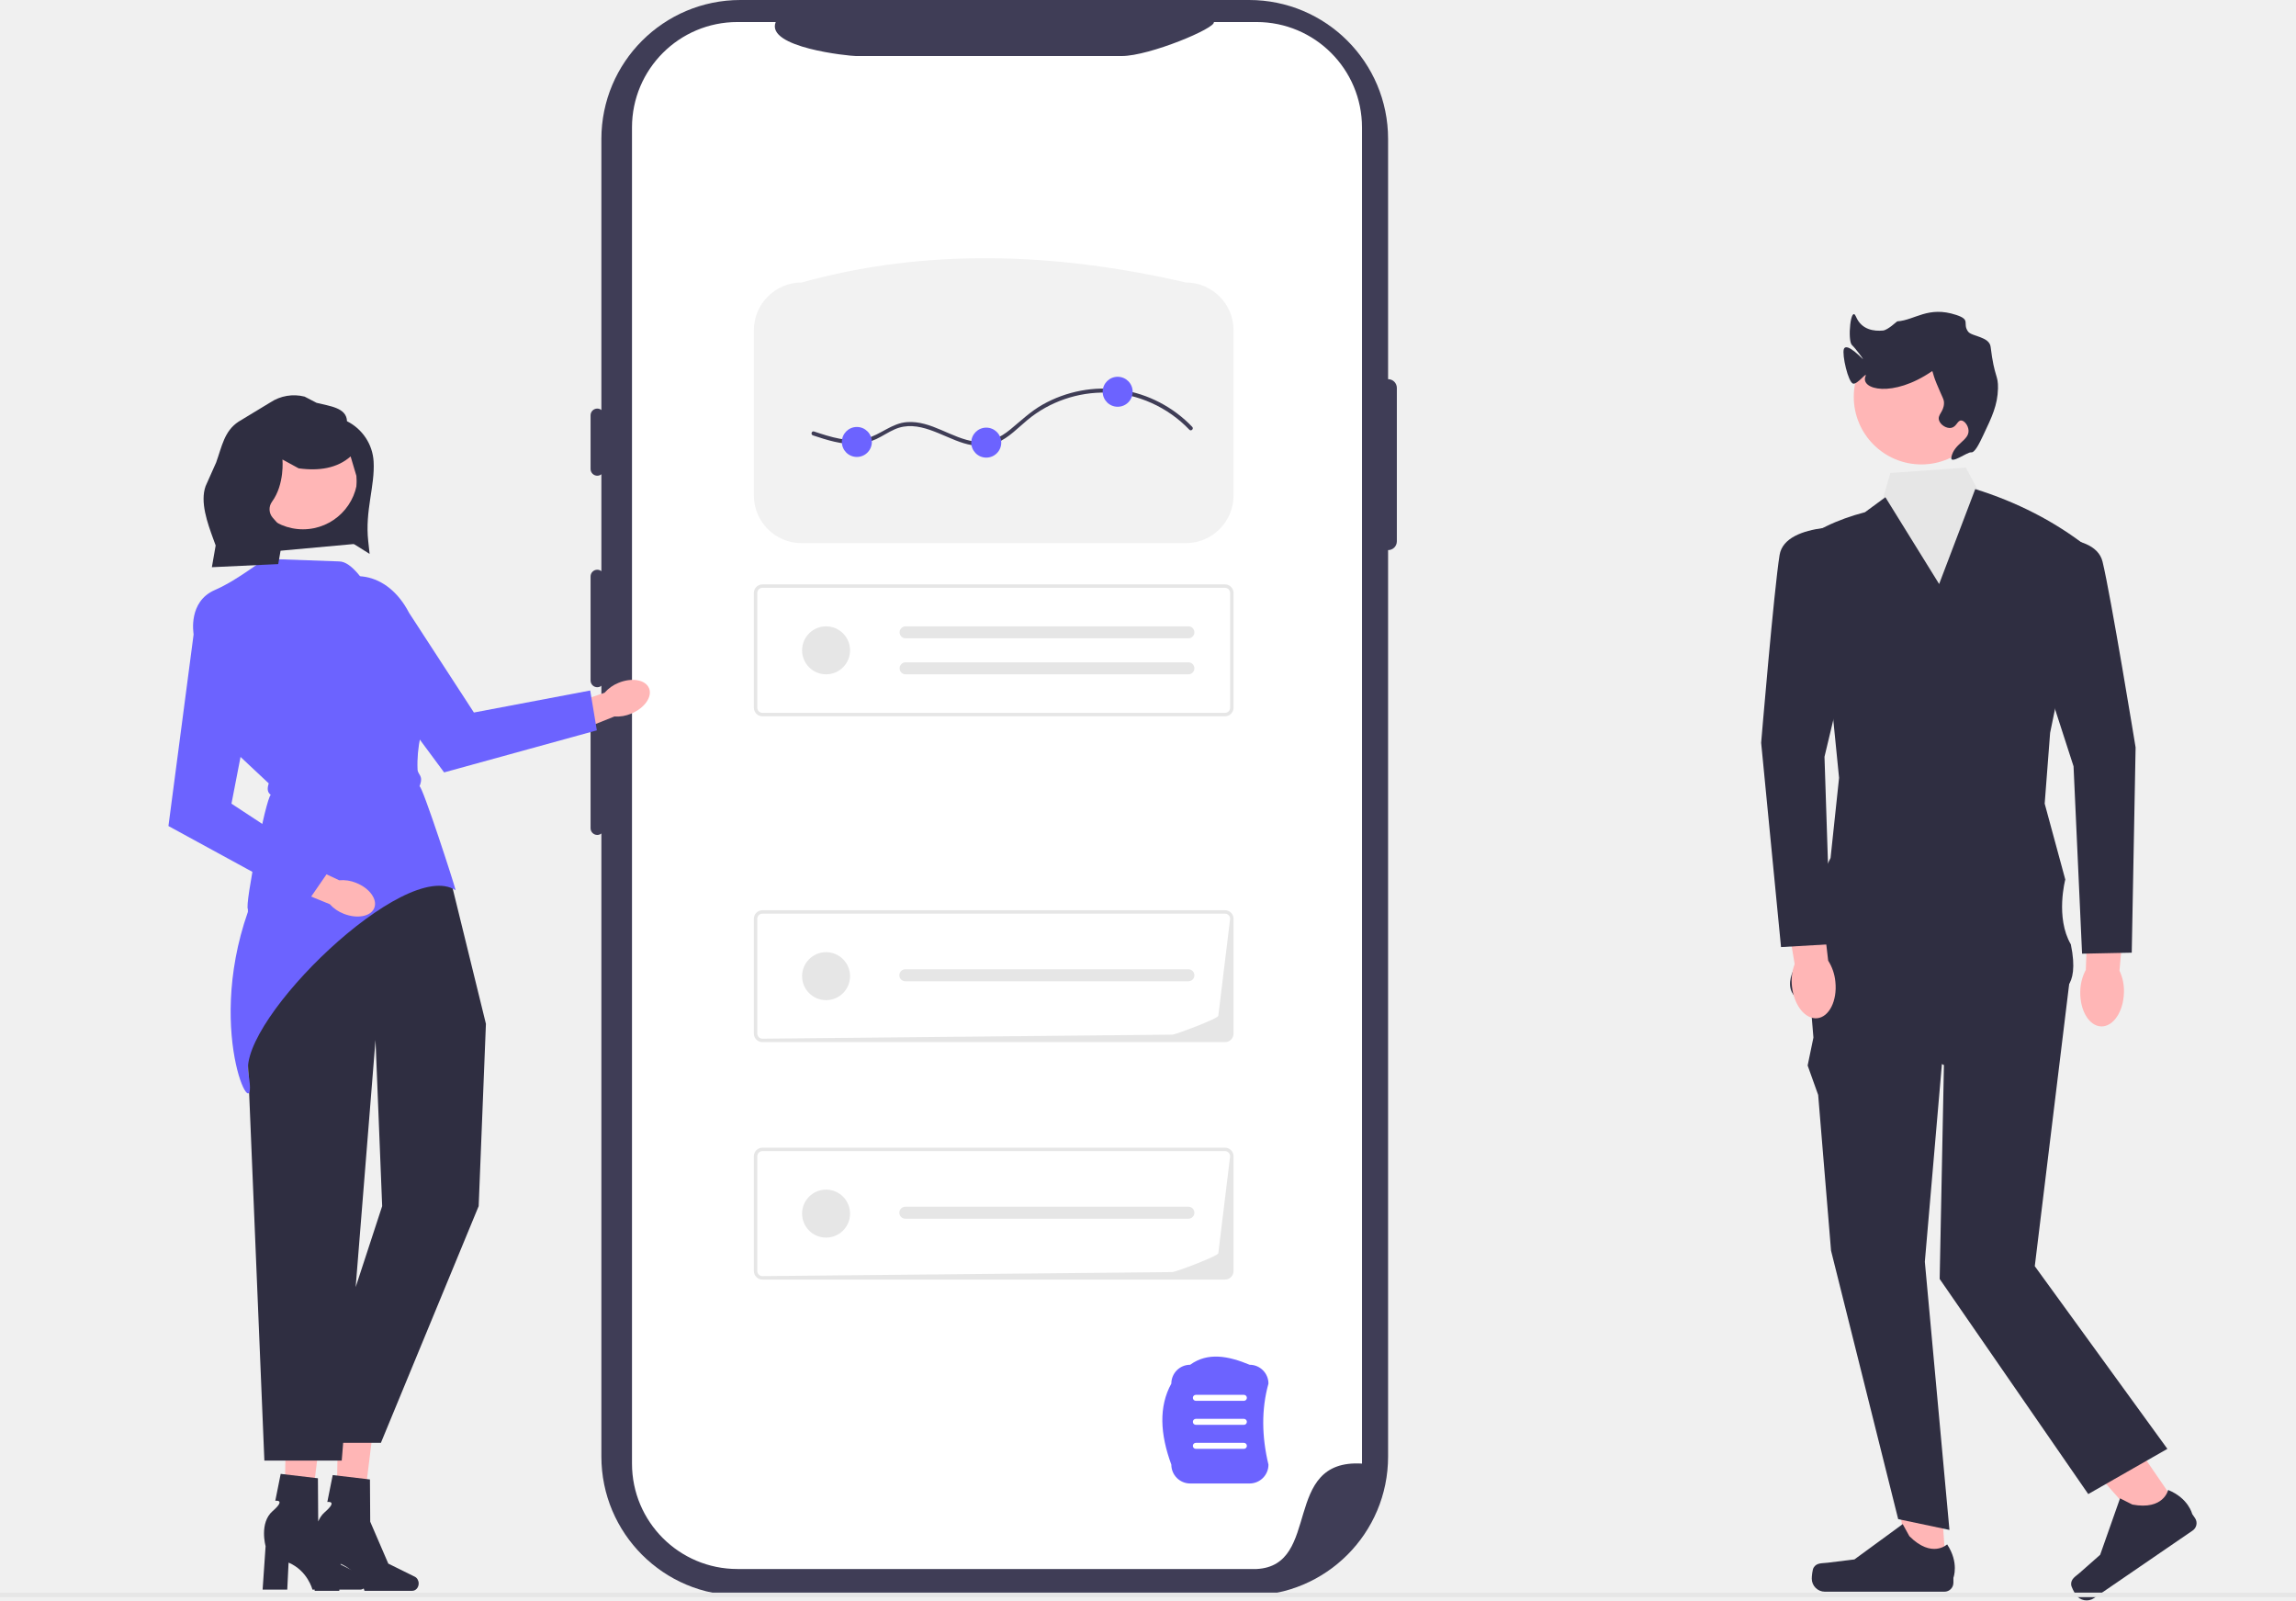
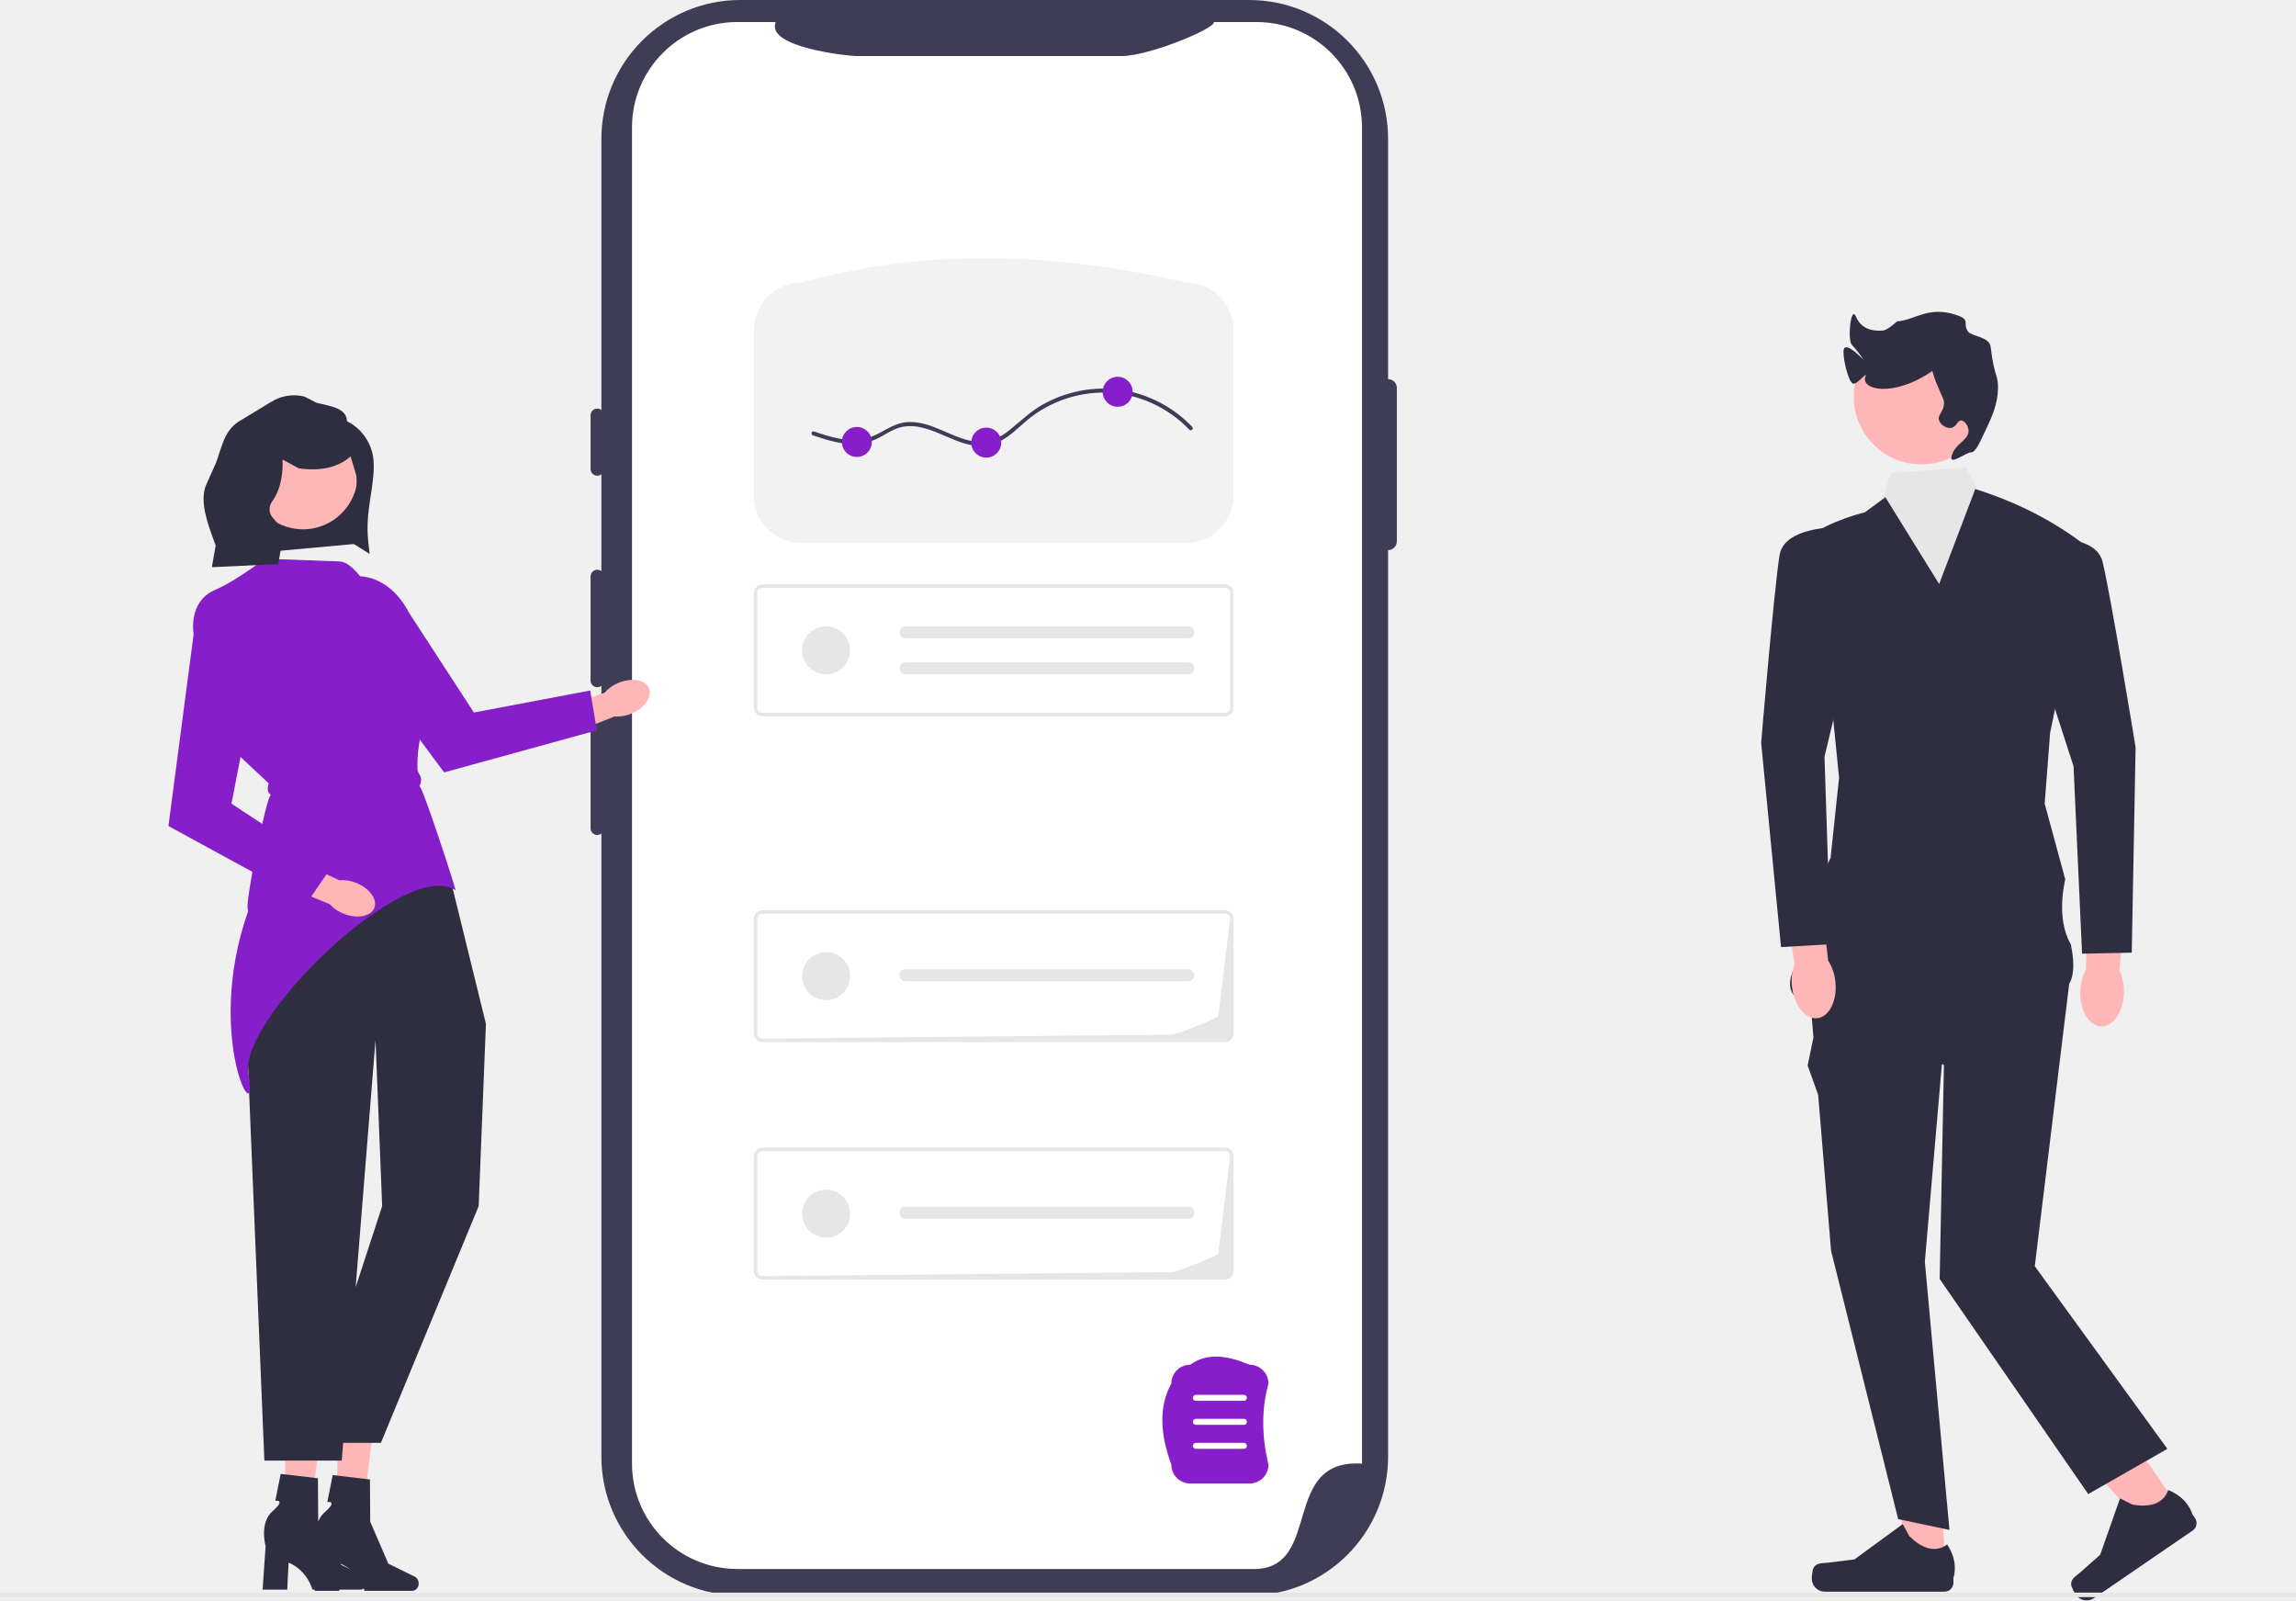
- <svg xmlns="http://www.w3.org/2000/svg" width="851.034" height="593.126" viewBox="0 0 851.034 593.126" role="img" artist="Katerina Limpitsouni" source="https://undraw.co/">
+ <svg xmlns="http://www.w3.org/2000/svg" width="851.034px" height="593.126px" viewBox="0 0 851.034 593.126" role="img" artist="Katerina Limpitsouni" source="https://undraw.co/" transform="rotate(0) scale(1, 1)">
  <g>
    <polygon points="106.029 527.613 119.193 527.924 114.22 567.999 105.3 567.789 106.029 527.613" fill="#ffb6b6" />
    <path d="M135.904,586.399l-0-0c0-1.088-.566-2.072-1.44-2.504l-9.824-4.853-6.698-15.535-.101-15.651-13.802-1.623-1.996,9.97s4.11-.613-.964,3.792c-5.074,4.405-2.631,13.024-2.631,13.024l-1.107,16.109h9.134l.49-10.018c7.104,3.014,8.846,10.018,8.846,10.018h17.706c1.319,0,2.389-1.222,2.389-2.729h0l0-0Z" fill="#2f2e41" />
  </g>
  <g>
    <polygon points="125.311 528.054 138.475 528.365 133.503 568.44 124.583 568.23 125.311 528.054" fill="#ffb6b6" />
    <path d="M155.187,586.84l-0-0c0-1.088-.566-2.072-1.44-2.504l-9.824-4.853-6.698-15.535-.101-15.651-13.802-1.623-1.996,9.97s4.11-.613-.964,3.792c-5.074,4.405-2.631,13.024-2.631,13.024l-1.107,16.109h9.134l.49-10.018c7.104,3.014,8.846,10.018,8.846,10.018h17.706c1.319,0,2.389-1.222,2.389-2.729h0l0-0Z" fill="#2f2e41" />
  </g>
  <path d="M110.215,292.991h0l-14.923,35.633c-4.975,11.878-6.551,24.905-4.553,37.626l7.253,175.054h28.677l12.517-155.886,2.47,61.577-28.708,87.732h28.235l36.242-87.733,2.687-67.555-12.876-52.422-57.02-34.028h0Z" fill="#2f2e41" />
  <g>
    <path id="b-541" d="M514.509,140.519h0V51.514C514.509,23.063,491.446,0,462.996,0h-188.574c-28.45-0-51.514,23.063-51.514,51.513v488.291c0,28.45,23.063,51.514,51.514,51.514h188.573c28.45,0,51.514-23.063,51.514-51.514V203.875h0c1.792,0,3.245-1.453,3.245-3.245l.002-56.866c0-1.792-1.453-3.245-3.245-3.245l-0,0Z" fill="#3f3d56" />
-     <path id="c-542" d="M504.836,47.23v495.189c-30.105-1.849-14.792,37.818-39.056,39.064h-192.443c-21.579,.003-39.075-17.486-39.082-39.064V47.23c.006-21.578,17.502-39.066,39.08-39.064h14.192c-3.865,9.505,27.328,12.597,29.719,12.6h98.559c10.26-.013,35.014-10.385,34.113-12.6h15.854c21.57,.004,39.056,17.486,39.064,39.056l0,.007h-0Z" fill="#fff" />
+     <path id="c-542" d="M504.836,47.23v495.189c-30.105-1.849-14.792,37.818-39.056,39.064h-192.443c-21.579,.003-39.075-17.486-39.082-39.064V47.23c.006-21.578,17.502-39.066,39.08-39.064h14.192c-3.865,9.505,27.328,12.597,29.719,12.6h98.559c10.26-.013,35.014-10.385,34.113-12.6h15.854c21.57,.004,39.056,17.486,39.064,39.056l0,.007h-0Z" fill="#ffffff" />
    <g>
      <path d="M221.39,151.421c-1.372,0-2.488,1.116-2.488,2.488v19.907c0,1.372,1.116,2.488,2.488,2.488s2.488-1.116,2.488-2.488v-19.907c0-1.372-1.116-2.488-2.488-2.488Z" fill="#3f3d56" />
      <path d="M221.39,211.144c-1.372,0-2.488,1.116-2.488,2.488v38.571c0,1.372,1.116,2.488,2.488,2.488s2.488-1.116,2.488-2.488v-38.571c0-1.372-1.116-2.488-2.488-2.488Z" fill="#3f3d56" />
      <path d="M221.39,265.889c-1.372,0-2.488,1.116-2.488,2.488v38.571c0,1.372,1.116,2.488,2.488,2.488s2.488-1.116,2.488-2.488v-38.571c0-1.372-1.116-2.488-2.488-2.488Z" fill="#3f3d56" />
    </g>
  </g>
  <g>
    <polygon points="808.331 559.842 796.522 567.931 759.701 526.233 777.13 514.295 808.331 559.842" fill="#ffb6b6" />
    <path d="M767.691,587.29h0c.057,.871,1.232,3.003,1.725,3.723h0c1.516,2.213,4.54,2.778,6.753,1.262l36.568-25.053c1.51-1.034,1.895-3.097,.861-4.607l-1.043-1.522s-1.326-5.815-8.914-8.903c0,0-1.603,7.587-13.259,5.409l-4.571-2.298-7.367,20.913-7.494,6.614c-1.64,1.447-3.401,2.28-3.26,4.462l-0,0,0,0Z" fill="#2f2e41" />
  </g>
  <g>
    <polygon points="721.269 581.316 706.956 581.314 700.147 526.105 717.667 528.287 721.269 581.316" fill="#ffb6b6" />
    <path d="M672.23,580.991h0c-.446,.751-.681,3.173-.681,4.046h0c0,2.683,2.175,4.858,4.858,4.858h44.327c1.83,0,3.314-1.484,3.314-3.314v-1.845s2.193-5.547-2.322-12.383c0,0-5.611,5.353-13.995-3.031l-2.472-4.479-17.897,13.089-9.92,1.221c-2.17,.267-4.094-.041-5.211,1.839h-0v0Z" fill="#2f2e41" />
  </g>
  <path id="d-543" d="M671.085,371.505l1.077,13.019-2.143,10.353,3.903,10.915,4.774,57.71,24.884,99.498,19,4-9.121-99.387,7.075-81.978-49.449-14.13Z" fill="#2f2e41" />
  <path id="e-544" d="M751.825,314.985l-72.666,1.009-8.074,55.508,49.449,23.213-1.577,79.276,55.071,79.72,29.331-16.758-49.149-67.7,13.763-112.89-16.148-41.378h0Z" fill="#2f2e41" />
  <path id="f-545" d="M698.034,184.487l-12.82,16.453,6.056,126.155,47.434-1.009,8.074-110.007-10.092-28.259-3.652-6.333-4.367-8.2-28,2-2.633,9.2h-0Z" fill="#e6e6e6" />
  <path id="g-546" d="M679.103,262.504l2.564,25.783-3.15,29.67-3.937,8.044-9,32s-9.185,13.994,11,15,86.346-5.541,86.346-5.541c0,0,8.249-.203,4.654-17.459-5.807-9.98-2.063-24.044-2.063-24.044l-7.637-28.136,2.018-26.24,14.13-68.629c-12.549-9.862-26.604-16.92-41.884-21.7l-13.383,35.19-19.925-32.162-7.569,5.551c-10.209,2.677-19.194,6.794-26.3,13.12l14.136,59.553Z" fill="#2f2e41" />
  <path id="h-547" d="M439.546,201.291h-142.435c-9.763-.011-17.675-7.923-17.686-17.686v-61.225c.011-9.763,7.923-17.675,17.686-17.686,45.45-12.592,93.118-11.412,142.435,0,9.763,.012,17.674,7.923,17.685,17.686v61.225c-.011,9.763-7.922,17.674-17.685,17.686h-0Z" fill="#f2f2f2" />
  <g id="i" transform="translate(0 -32.533)">
    <path id="j-548" d="M454.057,297.99h-171.456c-1.753-.002-3.173-1.422-3.175-3.175v-42.53c.002-1.753,1.422-3.173,3.175-3.175h171.456c1.753,.002,3.173,1.422,3.175,3.175v42.531c-.002,1.753-1.422,3.173-3.175,3.175v-.001Zm-171.456-47.61c-1.052,.001-1.904,.853-1.905,1.905v42.531c.001,1.052,.853,1.904,1.905,1.905h171.456c1.052-.001,1.904-.853,1.905-1.905v-42.531c-.001-1.052-.853-1.904-1.905-1.905h-171.456Z" fill="#e6e6e6" />
    <path id="k-549" d="M335.625,264.656c-1.227,.026-2.201,1.042-2.176,2.269,.025,1.191,.985,2.15,2.176,2.176h104.778c1.227,.047,2.26-.91,2.307-2.137,.047-1.227-.91-2.26-2.137-2.306h-104.948v-.002Z" fill="#e6e6e6" />
    <path id="l-550" d="M335.625,277.995c-1.227,.026-2.201,1.042-2.176,2.269,.025,1.191,.985,2.15,2.176,2.176h104.778c1.227,.047,2.26-.91,2.307-2.137,.047-1.227-.91-2.26-2.137-2.306h-104.948v-.002Z" fill="#e6e6e6" />
    <circle id="m" cx="306.192" cy="273.551" r="8.891" fill="#e6e6e6" />
  </g>
  <g id="n" transform="translate(0 0.223)">
    <path id="o-551" d="M454.057,473.99h-171.456c-1.753-.002-3.173-1.422-3.175-3.175v-42.53c.002-1.753,1.422-3.173,3.175-3.175h171.456c1.753,.002,3.173,1.422,3.175,3.175v42.531c-.002,1.753-1.422,3.173-3.175,3.175v-.001Zm-171.456-47.61c-1.052,.001-1.904,.853-1.905,1.905v42.531c.001,1.052,.853,1.904,1.905,1.905l151.979-1.498c1.052-.001,16.999-5.948,17-7l4.382-35.938c-.001-1.052-.853-1.904-1.905-1.905h-171.456Z" fill="#e6e6e6" />
    <path id="p-552" d="M335.625,446.996c-1.227-.026-2.244,.948-2.269,2.176s.948,2.244,2.176,2.269c.031,.001,.063,.001,.094,0h104.778c1.227,.047,2.26-.91,2.307-2.136,.047-1.227-.91-2.26-2.137-2.307h-104.948v-.002Z" fill="#e6e6e6" />
    <circle id="q" cx="306.192" cy="449.551" r="8.891" fill="#e6e6e6" />
  </g>
  <g id="r" transform="translate(0 0.223)">
    <path id="s-553" d="M454.057,385.99h-171.456c-1.753-.002-3.173-1.422-3.175-3.175v-42.53c.002-1.753,1.422-3.173,3.175-3.175h171.456c1.753,.002,3.173,1.422,3.175,3.175v42.531c-.002,1.753-1.422,3.173-3.175,3.175v-.001Zm-171.456-47.61c-1.052,.001-1.904,.853-1.905,1.905v42.531c.001,1.052,.853,1.904,1.905,1.905l151.979-1.498c1.052-.001,16.999-5.948,17-7l4.382-35.938c-.001-1.052-.853-1.904-1.905-1.905h-171.456Z" fill="#e6e6e6" />
    <path id="t-554" d="M335.625,358.996c-1.227-.026-2.244,.948-2.269,2.176s.948,2.244,2.176,2.269c.031,.001,.063,.001,.094,0h104.778c1.227,.047,2.26-.91,2.307-2.136,.047-1.227-.91-2.26-2.137-2.307h-104.948v-.002Z" fill="#e6e6e6" />
    <circle id="u" cx="306.192" cy="361.551" r="8.891" fill="#e6e6e6" />
  </g>
  <g>
    <circle cx="712.17" cy="147.071" r="25.049" fill="#ffb6b6" />
    <path d="M730.567,167.652c1.38,.235,3-3.109,4.547-6.366,3.24-6.819,5.3-11.153,5.457-17.28,.134-5.222-1.317-3.851-2.728-15.461-.465-3.829-7.007-3.822-8.339-5.64-2.249-3.071,1.202-4.338-4.394-6.183-10.481-3.456-15.221,1.913-21.877,2.375-.168,.012-3.468,3.239-5.311,3.406-3.229,.292-7.887-.211-9.975-5.13-1.953-4.6-3.246,8.842-1.501,10.505,1.482,1.412,4.038,4.957,4.103,5.215,.074,.292-6.077-6.522-7.104-3.714-.739,2.021,1.587,12.418,3.466,12.809,1.571,.327,5.414-4.853,4.547-2.728-2.011,4.926,10.081,8.07,24.556-1.819,.513-.351,.028,.209,1.819,4.547,2.258,5.472,2.768,5.769,2.728,7.276-.085,3.263-2.535,4.223-1.819,6.366,.58,1.736,2.846,3.079,4.547,2.728,1.919-.396,2.249-2.771,3.638-2.728,1.19,.036,2.603,1.829,2.728,3.638,.265,3.811-5.378,4.86-6.366,10.004-.558,2.903,6.008-2.035,7.276-1.819Z" fill="#2f2e41" />
  </g>
  <g>
    <path id="v-555" d="M787.255,367.879h0c.108-2.805-.456-5.595-1.647-8.137l2.58-29.233-13.95-.82-1.114,29.747c-1.316,2.48-2.019,5.238-2.051,8.045-.175,7.022,3.306,12.804,7.773,12.916s8.232-5.491,8.407-12.512l.002-.007Z" fill="#ffb6b6" />
    <path id="w-556" d="M757.58,250l11,34,3.158,69.441,18.414-.376,1.429-76.065s-9.177-56.205-12.25-68.838c-3.073-12.633-31.407-7.951-31.407-7.951l9.656,49.79v-0Z" fill="#2f2e41" />
  </g>
  <path d="M301.32,161.356c5.202,1.727,10.656,3.476,16.209,3.181,2.527-.134,4.958-.737,7.25-1.809,2.351-1.099,4.499-2.592,6.879-3.634,8.746-3.828,17.419,2.711,25.575,5.166,4.069,1.225,8.349,1.518,12.329-.188,4.398-1.884,7.715-5.48,11.336-8.482,8.118-6.731,18.711-10.361,29.248-10.086,11.559,.301,22.747,5.406,30.707,13.757,.667,.7,1.727-.362,1.061-1.061-6.956-7.298-16.33-12.219-26.311-13.71-10.003-1.494-20.387,.502-29.183,5.484-4.451,2.521-8.021,5.971-11.941,9.192-3.818,3.136-8.063,5.157-13.097,4.49-8.672-1.148-16.131-7.831-25.125-7.225-5.744,.387-9.847,4.709-15.252,6.087-6.448,1.644-13.188-.584-19.284-2.608-.918-.305-1.312,1.143-.399,1.446h0l-0-0Z" fill="#3f3d56" />
-   <circle id="x" cx="317.602" cy="163.793" r="5.556" fill="#6c63ff" />
-   <circle id="y" cx="365.566" cy="164.039" r="5.556" fill="#6c63ff" />
-   <circle id="a`" cx="414.276" cy="145.192" r="5.556" fill="#6c63ff" />
-   <path id="aa-557" d="M91.886,337.949c-16.427,46.772,4.503,83.62,.159,59.85-3.63-19.865,58.223-80.315,76.841-67.85-.39-2.017-12.224-38.387-13.384-38.555,1.623-4.087-.639-4.126-.731-6.22-.352-8.088,1.528-16.484,5.19-25.125,2.4-6.676,2.442-12.412,.116-17.037-2.001-3.801-5.364-6.707-9.415-8.137l-12.2-14.734c-3.178-3.835-7.865-12.11-12.845-12.079l-26.733-.955c-.764-.459-10.151,7.613-19.291,11.574-9.913,4.3-7.868,16.036-7.843,16.186l.023,.14,.109,.1,14.571,42.888,13.165,12.338c-.667,1.934-.5,3.386,.749,4.219-1.793,1.326-9.769,41.007-8.481,42.397v1h0Z" fill="#6c63ff" />
+   <circle id="x" cx="317.602" cy="163.793" r="5.556" fill="#861eca" />
+   <circle id="y" cx="365.566" cy="164.039" r="5.556" fill="#861eca" />
+   <circle id="a`" cx="414.276" cy="145.192" r="5.556" fill="#861eca" />
+   <path id="aa-557" d="M91.886,337.949c-16.427,46.772,4.503,83.62,.159,59.85-3.63-19.865,58.223-80.315,76.841-67.85-.39-2.017-12.224-38.387-13.384-38.555,1.623-4.087-.639-4.126-.731-6.22-.352-8.088,1.528-16.484,5.19-25.125,2.4-6.676,2.442-12.412,.116-17.037-2.001-3.801-5.364-6.707-9.415-8.137l-12.2-14.734c-3.178-3.835-7.865-12.11-12.845-12.079l-26.733-.955c-.764-.459-10.151,7.613-19.291,11.574-9.913,4.3-7.868,16.036-7.843,16.186l.023,.14,.109,.1,14.571,42.888,13.165,12.338c-.667,1.934-.5,3.386,.749,4.219-1.793,1.326-9.769,41.007-8.481,42.397v1h0Z" fill="#861eca" />
  <g>
    <path id="ab-558" d="M229.25,253.07c-1.988,.793-3.757,2.051-5.159,3.668l-21.17,7.257,3.748,9.972,21.071-8.435c2.135,.149,4.275-.215,6.241-1.062,4.947-2.053,7.9-6.269,6.592-9.417s-6.376-4.036-11.323-1.983h0v-0Z" fill="#ffb6b6" />
-     <path id="ac-559" d="M116.321,221.067h0l48.295,65.19,56.611-15.59-2.461-14.768-43.108,8.165-24.049-36.972c-7.853-15.18-23.331-18.237-35.288-6.026v.001Z" fill="#6c63ff" />
+     <path id="ac-559" d="M116.321,221.067h0l48.295,65.19,56.611-15.59-2.461-14.768-43.108,8.165-24.049-36.972c-7.853-15.18-23.331-18.237-35.288-6.026v.001Z" fill="#861eca" />
  </g>
  <g>
-     <path d="M463.186,549.787h-22.039c-3.849,0-6.98-3.132-6.98-6.98-4.178-11.351-4.705-21.533,0-30.039,0-3.849,3.131-6.98,6.98-6.98,6.517-4.727,14.115-3.292,22.039,0,3.849,0,6.98,3.132,6.98,6.98-2.674,9.624-2.481,19.665,0,30.039,0,3.849-3.131,6.98-6.98,6.98Z" fill="#6c63ff" />
+     <path d="M463.186,549.787h-22.039c-3.849,0-6.98-3.132-6.98-6.98-4.178-11.351-4.705-21.533,0-30.039,0-3.849,3.131-6.98,6.98-6.98,6.517-4.727,14.115-3.292,22.039,0,3.849,0,6.98,3.132,6.98,6.98-2.674,9.624-2.481,19.665,0,30.039,0,3.849-3.131,6.98-6.98,6.98Z" fill="#861eca" />
    <g>
-       <path id="ad-560" d="M461.055,519.156h-17.8c-.614,0-1.112-.498-1.112-1.112s.498-1.112,1.112-1.112h17.8c.614,0,1.112,.498,1.112,1.112s-.498,1.112-1.112,1.112h0Z" fill="#fff" />
-       <path id="ae-561" d="M461.055,528.054h-17.8c-.614,0-1.112-.498-1.112-1.112s.498-1.112,1.112-1.112h17.8c.614,0,1.112,.498,1.112,1.112s-.498,1.112-1.112,1.112h0Z" fill="#fff" />
-       <path id="af-562" d="M461.055,536.953h-17.8c-.614,0-1.112-.498-1.112-1.112s.498-1.112,1.112-1.112h17.8c.614,0,1.112,.498,1.112,1.112s-.498,1.112-1.112,1.112h0Z" fill="#fff" />
+       <path id="ad-560" d="M461.055,519.156h-17.8c-.614,0-1.112-.498-1.112-1.112s.498-1.112,1.112-1.112h17.8c.614,0,1.112,.498,1.112,1.112s-.498,1.112-1.112,1.112h0Z" fill="#ffffff" />
+       <path id="ae-561" d="M461.055,528.054h-17.8c-.614,0-1.112-.498-1.112-1.112s.498-1.112,1.112-1.112h17.8c.614,0,1.112,.498,1.112,1.112s-.498,1.112-1.112,1.112h0Z" fill="#ffffff" />
+       <path id="af-562" d="M461.055,536.953h-17.8c-.614,0-1.112-.498-1.112-1.112s.498-1.112,1.112-1.112h17.8c.614,0,1.112,.498,1.112,1.112s-.498,1.112-1.112,1.112h0Z" fill="#ffffff" />
    </g>
  </g>
  <rect id="ag" y="590.23" width="851.034" height="1.683" fill="#e6e6e6" />
  <g>
    <path id="ah-563" d="M664.204,365.547c.723,6.986,4.914,12.277,9.359,11.816,4.445-.461,7.463-6.497,6.74-13.484-.251-2.796-1.167-5.491-2.673-7.861l-3.435-29.569-13.843,1.907,4.856,28.942c-.989,2.627-1.334,5.453-1.006,8.241h0l.003,.007Z" fill="#ffb6b6" />
    <path id="ai-564" d="M684.574,245.703l5.736-50.392s-28.613-2.453-30.689,10.381c-2.076,12.834-6.833,69.585-6.833,69.585l7.368,75.72,18.387-1.064-2.278-69.475,8.31-34.756v0Z" fill="#2f2e41" />
  </g>
  <polygon points="131.845 201.557 93.186 205.077 92.045 164.897 134.162 163.701 131.845 201.557" fill="#2f2e41" />
  <circle cx="112.296" cy="175.875" r="20.288" fill="#ffb6b6" />
  <path d="M128.617,156.107c-.143-5.034-6.407-5.579-11.287-6.822l-4.426-2.297c-4.344-1.106-8.953-.328-12.694,2.142l-11.801,7.149c-5.299,3.499-6.141,9.155-8.295,15.128l-3.9,8.744c-2.121,5.88,.682,13.671,2.826,19.543l.899,2.46-1.405,8.052,24.593-1.149,2.186-12.431-4.198-4.719c-1.489-1.674-1.61-4.16-.29-5.971h0c4.749-6.514,3.868-15.643,3.868-15.643l6.01,3.278c3.949,.539,7.467,.48,10.564-.167,3.405-.712,6.299-2.134,8.69-4.255l2.143,7.206c.552,8.969-1.124,11.35-9.118,20.123l14.019,8.801-.518-4.763c-1.233-11.33,2.527-20.265,2-29.486-.364-6.376-4.157-12.057-9.864-14.925h-0Z" fill="#2f2e41" />
  <g>
    <path id="aj-565" d="M131.975,327.18c-1.981-.811-4.127-1.136-6.259-.947l-20.267-9.492-4.234,9.776,21.014,8.576c1.432,1.591,3.224,2.816,5.226,3.573,4.984,1.961,10.037,.981,11.284-2.191s-1.781-7.333-6.765-9.294h0Z" fill="#ffb6b6" />
-     <path id="ak-566" d="M73.003,225.694h0l-10.569,80.439,51.544,28.127,8.492-12.33-36.674-24.083,8.397-43.299c4.901-16.373-4.105-29.327-21.189-28.854l-.001,.001Z" fill="#6c63ff" />
+     <path id="ak-566" d="M73.003,225.694h0l-10.569,80.439,51.544,28.127,8.492-12.33-36.674-24.083,8.397-43.299c4.901-16.373-4.105-29.327-21.189-28.854l-.001,.001Z" fill="#861eca" />
  </g>
</svg>
